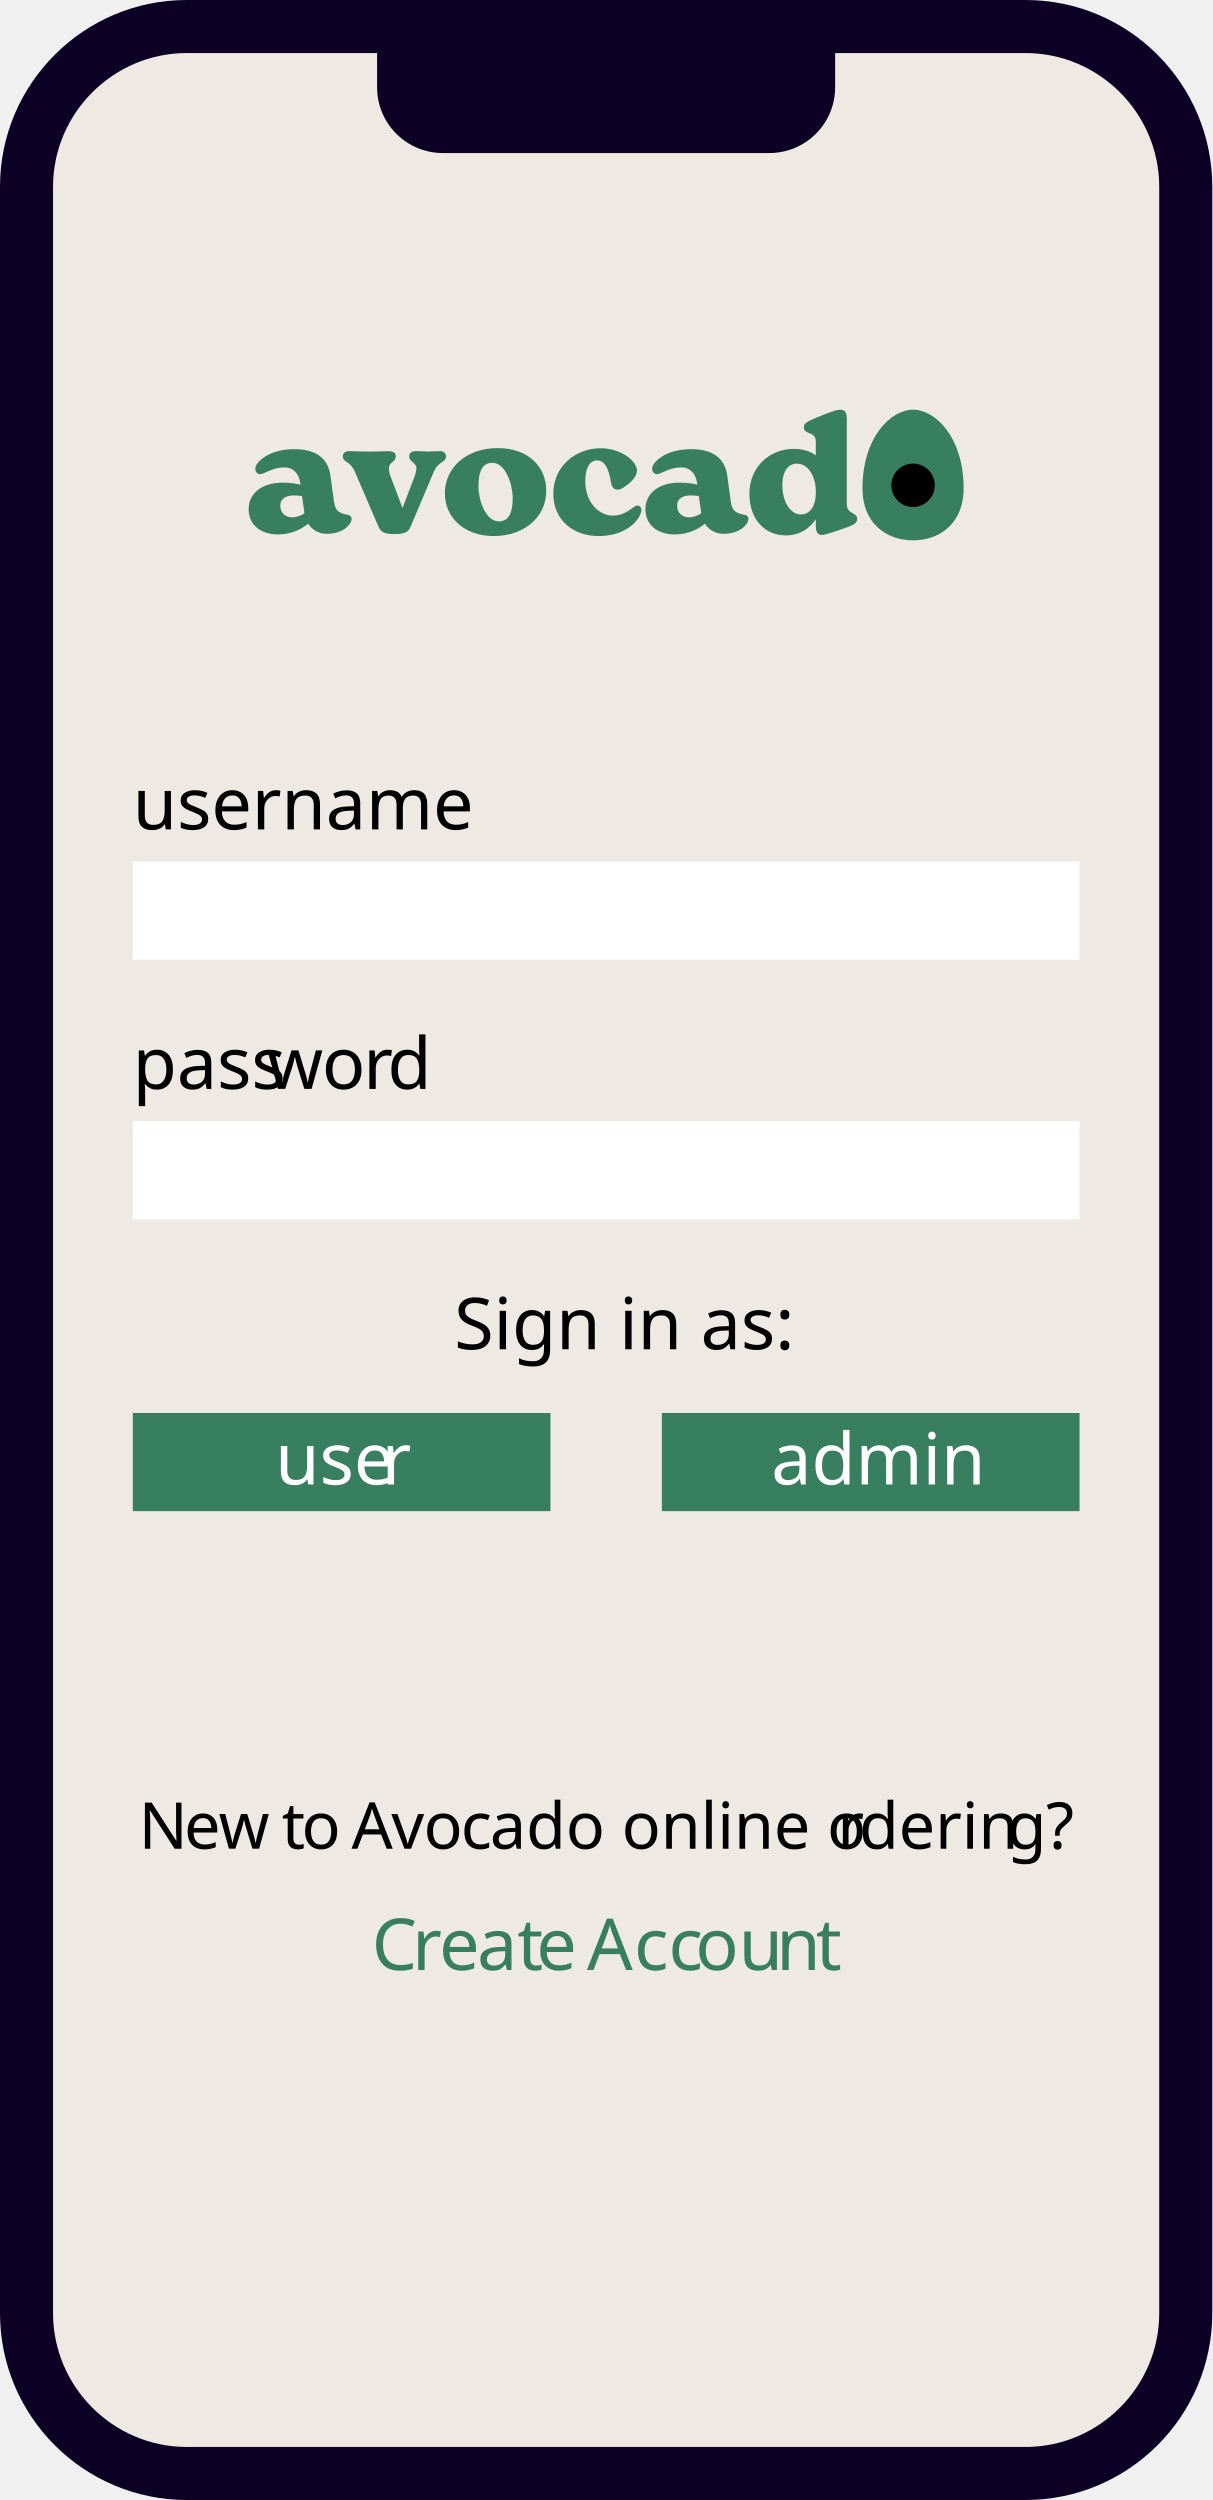
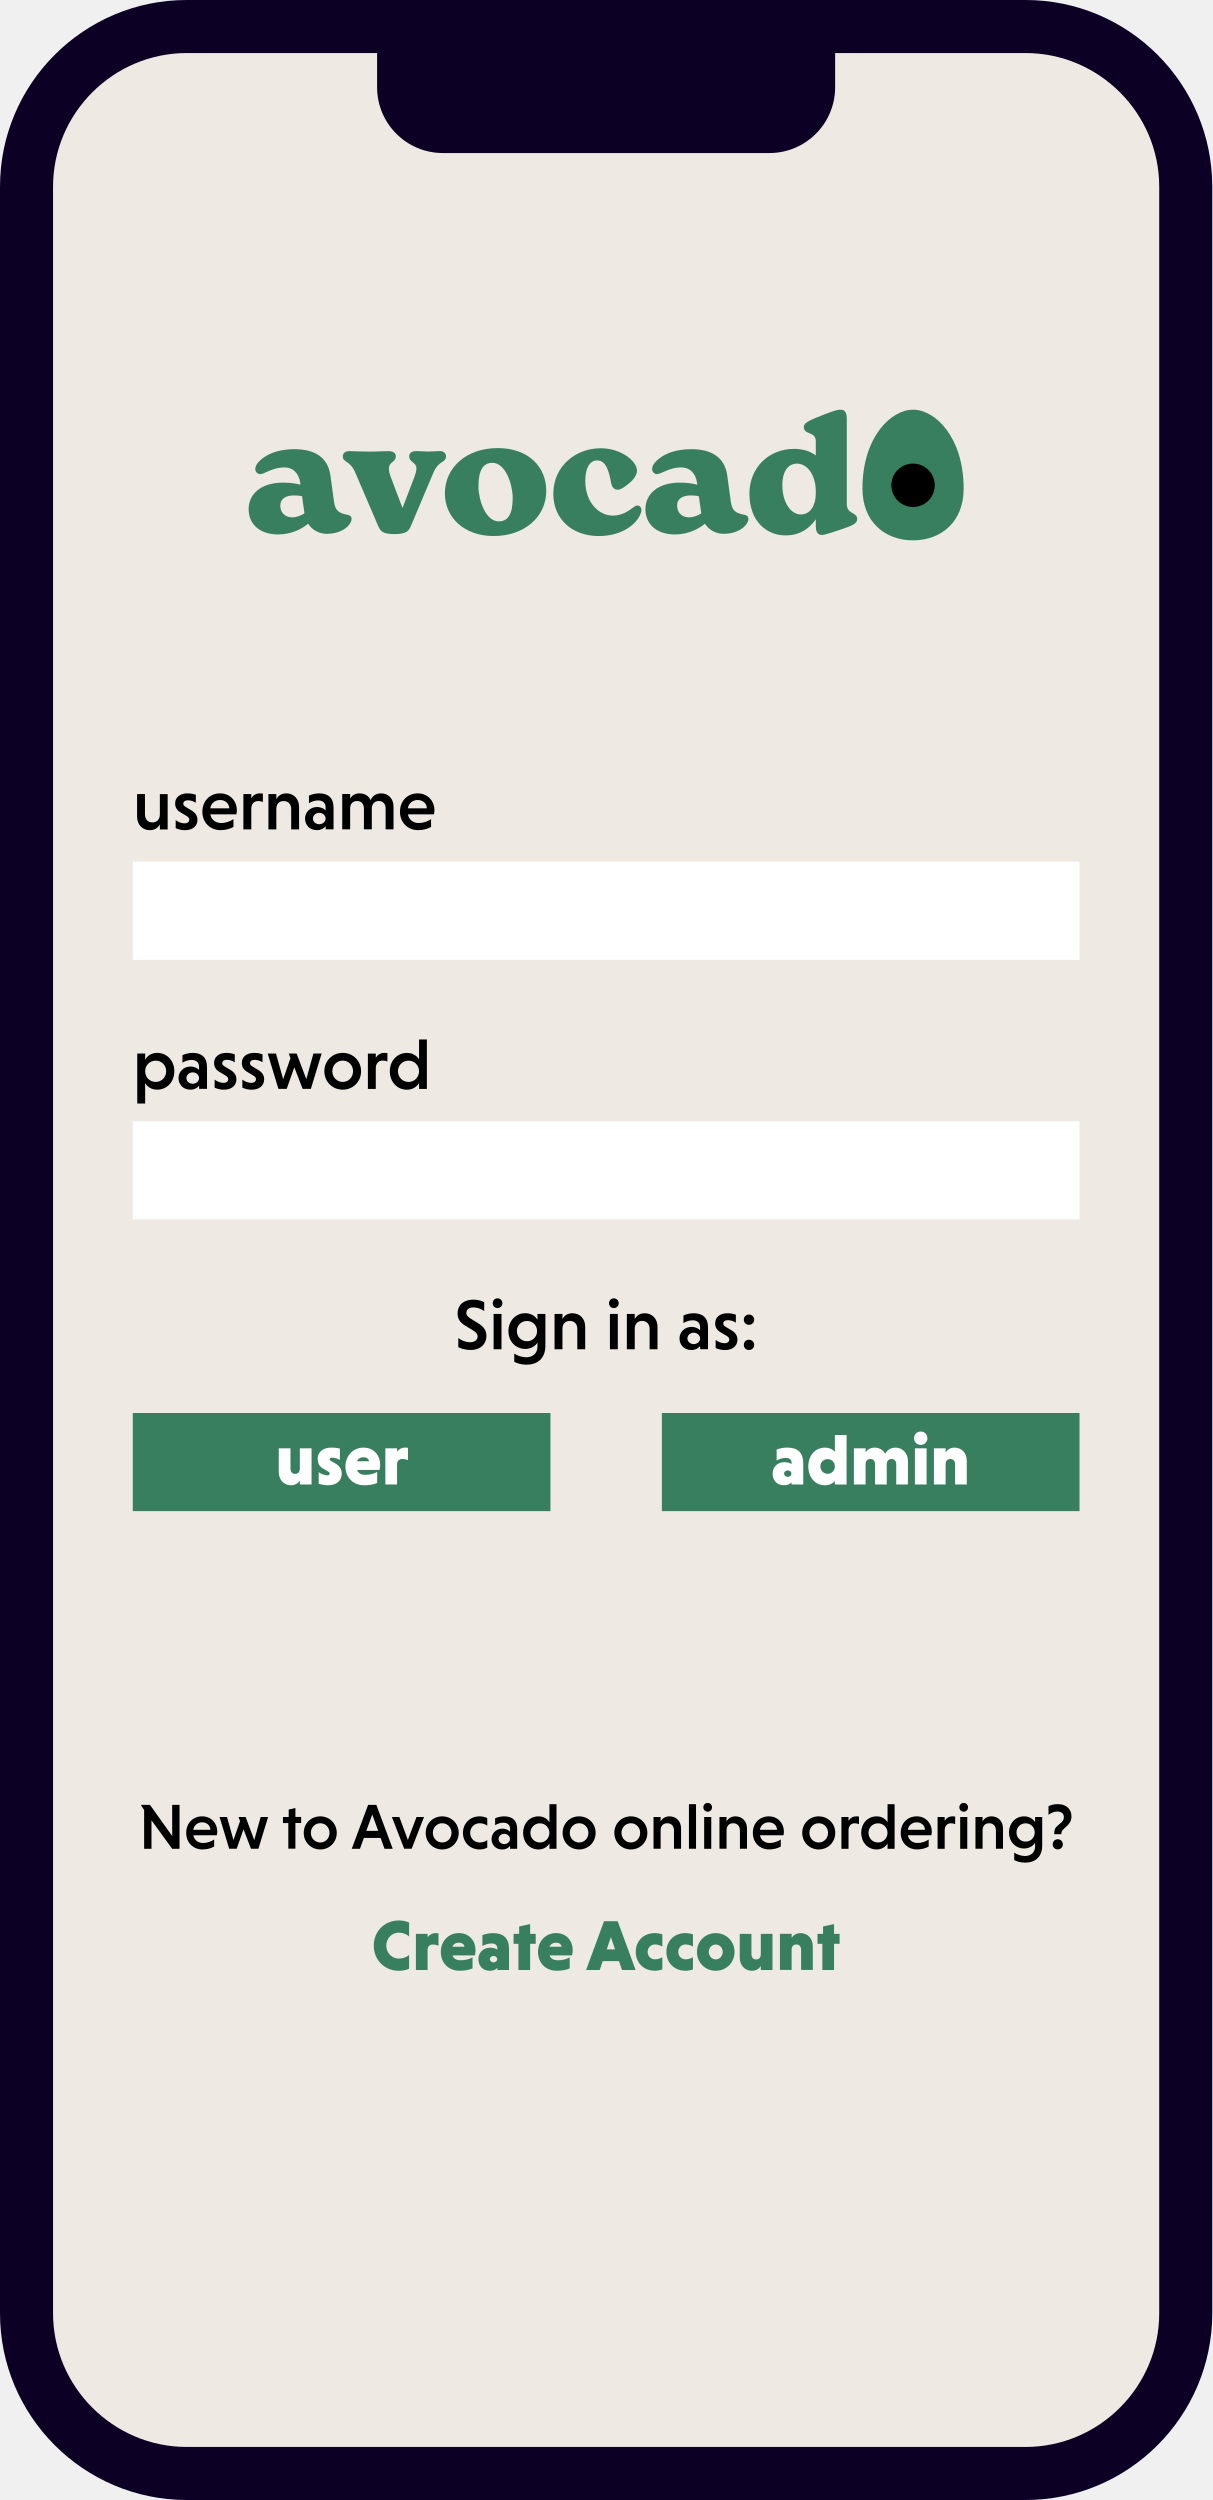
<svg xmlns="http://www.w3.org/2000/svg" id="Layer_2" viewBox="0 0 287.05 591.97">
  <defs>
-     <style>.cls-1,.cls-2,.cls-3{font-size:16.98px;}.cls-1,.cls-4{font-family:NiveauGroteskMedium, 'Niveau Grotesk';}.cls-5{letter-spacing:0em;}.cls-6{letter-spacing:-.02em;}.cls-7{letter-spacing:0em;}.cls-8{letter-spacing:0em;}.cls-9{letter-spacing:-.01em;}.cls-10{fill:#eeeae3;}.cls-11,.cls-2{fill:#fff;}.cls-12{fill:#0c0024;}.cls-13,.cls-3{fill:#387f5f;}.cls-2,.cls-3{font-family:NiveauGroteskBlack, 'Niveau Grotesk';}.cls-14{letter-spacing:-.02em;}.cls-15{letter-spacing:-.02em;}.cls-16{letter-spacing:-.03em;}.cls-17{letter-spacing:-.01em;}.cls-18{letter-spacing:0em;}.cls-19{letter-spacing:0em;}.cls-20{letter-spacing:-.03em;}.cls-21{letter-spacing:-.01em;}.cls-22{letter-spacing:-.01em;}.cls-23{letter-spacing:0em;}.cls-24{letter-spacing:0em;}.cls-25{letter-spacing:0em;}.cls-4{font-size:15.29px;}.cls-26{letter-spacing:0em;}.cls-27{letter-spacing:0em;}.cls-28{letter-spacing:0em;}.cls-29{letter-spacing:0em;}</style>
+     <style>.cls-1{fill:#eeeae3;}.cls-2{fill:#fff;}.cls-3{fill:#0c0024;}.cls-4{fill:#387f5f;}</style>
  </defs>
  <g id="Layer_1-2">
    <g>
      <g>
-         <path class="cls-12" d="M242.83,0H44.22C19.84,0,0,19.84,0,44.22v503.53c0,24.38,19.84,44.22,44.22,44.22H242.83c24.38,0,44.22-19.84,44.22-44.22V44.22c0-24.38-19.84-44.22-44.22-44.22h0Z" />
-         <path class="cls-10" d="M242.83,12.56h-45.08v8.1c0,8.6-6.97,15.58-15.58,15.58H104.87c-8.6,0-15.58-6.97-15.58-15.58V12.56H44.22c-17.41,0-31.66,14.25-31.66,31.66v503.53c0,17.41,14.25,31.66,31.66,31.66H242.83c17.41,0,31.66-14.25,31.66-31.66V44.22c0-17.41-14.25-31.66-31.66-31.66Z" />
+         <path class="cls-3" d="M242.83,0H44.22C19.84,0,0,19.84,0,44.22v503.53c0,24.38,19.84,44.22,44.22,44.22H242.83c24.38,0,44.22-19.84,44.22-44.22V44.22c0-24.38-19.84-44.22-44.22-44.22h0Z" />
+         <path class="cls-1" d="M242.83,12.56h-45.08v8.1c0,8.6-6.97,15.58-15.58,15.58H104.87c-8.6,0-15.58-6.97-15.58-15.58V12.56H44.22c-17.41,0-31.66,14.25-31.66,31.66v503.53c0,17.41,14.25,31.66,31.66,31.66H242.83c17.41,0,31.66-14.25,31.66-31.66V44.22c0-17.41-14.25-31.66-31.66-31.66Z" />
      </g>
      <g>
-         <rect class="cls-11" x="31.44" y="204.03" width="224.18" height="23.24" />
-         <rect class="cls-11" x="31.44" y="265.48" width="224.18" height="23.24" />
+         <rect class="cls-2" x="31.44" y="204.03" width="224.18" height="23.24" />
+         <rect class="cls-2" x="31.44" y="265.48" width="224.18" height="23.24" />
        <g>
-           <path class="cls-13" d="M83.26,122.84c0,1.29-1.97,3.56-5.87,3.56-1.78,0-3.41-.83-4.43-2.39-1.36,1.14-3.83,2.54-7.12,2.54-4.36,0-6.97-2.46-6.97-5.98s2.84-6.29,8.14-6.29c1.78,0,3.18,.23,4.13,.49l-.04-.38c-.34-2.46-1.82-3.71-3.71-3.71-1.67,0-2.92,.49-3.98,.95-.68,.3-1.33,.64-1.82,.64-.53,0-1.14-.45-1.14-1.25,0-.95,.95-1.89,1.63-2.42,1.7-1.33,4.2-2.24,7.65-2.24,4.62,0,7.92,1.78,8.52,6.29l.83,6.1c.3,2.23,1.17,2.77,3.37,3.18,.42,.08,.8,.38,.8,.91Zm-11.17-1.29l-.57-4.05c-.45-.11-1.1-.19-1.89-.19-1.82,0-3.26,.68-3.26,2.42s1.25,2.77,2.8,2.77c1.14,0,2.27-.49,2.92-.95Z" />
-           <path class="cls-13" d="M105.61,108.03c0,1.59-1.78,1.02-2.95,3.82l-5.3,12.54c-.49,1.14-.83,2.08-3.9,2.08s-3.41-.8-3.98-2.08l-5.38-12.54c-1.25-2.92-2.92-2.23-2.92-3.82,0-.76,.64-1.21,1.44-1.21,.98,0,2.31,.11,4.7,.11s3.48-.11,4.62-.11c1.21,0,1.78,.49,1.78,1.21,0,1.51-1.63,1.21-1.63,2.95,0,.76,.23,1.44,.64,2.5l2.58,6.82,2.61-6.82c.45-1.21,.68-1.89,.68-2.58,0-1.48-1.7-1.36-1.7-2.88,0-.72,.53-1.21,1.74-1.21,.8,0,1.7,.11,2.73,.11,.95,0,2.12-.11,2.8-.11,.83,0,1.44,.49,1.44,1.21Z" />
-           <path class="cls-13" d="M105.34,116.86c0-6.17,5.11-10.76,12.5-10.76s11.51,4.54,11.51,10.11c0,6.32-5.34,10.72-12.46,10.72s-11.55-4.54-11.55-10.07Zm16.06,1.06c0-3.18-1.67-8.33-4.81-8.33-2.2,0-3.3,1.78-3.3,5.57,0,3.11,1.63,8.29,4.81,8.29,2.23,0,3.3-1.78,3.3-5.53Z" />
-           <path class="cls-13" d="M131.02,116.93c0-6.7,5.45-10.79,11.17-10.79,4.92,0,8.64,3.07,8.64,5.3,0,1.02-.76,2.39-3.11,3.94-.72,.49-1.14,.57-1.48,.57-.83,0-1.33-.64-1.48-1.36-.42-2.08-.95-5.57-3.37-5.57-1.78,0-2.8,1.86-2.8,4.81,0,5.34,3.37,8.26,6.51,8.26,2.31,0,3.79-1.17,4.89-1.97,.42-.3,.64-.42,.95-.42,.61,0,.95,.57,.95,1.02,0,.34-.11,.72-.3,1.17-.91,2.08-4.09,5.04-9.81,5.04-6.14,0-10.76-3.86-10.76-10Z" />
-           <path class="cls-13" d="M177.22,122.84c0,1.29-1.97,3.56-5.87,3.56-1.78,0-3.41-.83-4.43-2.39-1.36,1.14-3.83,2.54-7.12,2.54-4.36,0-6.97-2.46-6.97-5.98s2.84-6.29,8.14-6.29c1.78,0,3.18,.23,4.13,.49l-.04-.38c-.34-2.46-1.82-3.71-3.71-3.71-1.67,0-2.92,.49-3.98,.95-.68,.3-1.33,.64-1.82,.64-.53,0-1.14-.45-1.14-1.25,0-.95,.95-1.89,1.63-2.42,1.7-1.33,4.2-2.24,7.65-2.24,4.62,0,7.92,1.78,8.52,6.29l.83,6.1c.3,2.23,1.17,2.77,3.37,3.18,.42,.08,.8,.38,.8,.91Zm-11.17-1.29l-.57-4.05c-.45-.11-1.1-.19-1.89-.19-1.82,0-3.26,.68-3.26,2.42s1.25,2.77,2.8,2.77c1.14,0,2.27-.49,2.92-.95Z" />
-           <path class="cls-13" d="M202.98,122.88c0,1.14-1.14,1.59-4.54,2.73-2.73,.91-3.41,1.06-3.83,1.06-1.29,0-1.44-1.25-1.44-2.23v-1.48c-1.44,2.12-3.75,3.82-7.12,3.82-4.81,0-8.6-3.64-8.6-9.85s4.58-10.64,10.57-10.64c2.16,0,3.86,.57,5.15,1.55v-3.33c0-2.46-2.84-1.44-2.84-3.41,0-.98,1.17-1.51,4.73-2.92,2.99-1.17,3.52-1.17,4.01-1.17,1.17,0,1.44,1.02,1.44,2.16v20.19c0,2.46,2.46,1.86,2.46,3.52Zm-9.81-6.02v-.53c0-3.48-1.78-6.55-4.47-6.55-1.93,0-3.45,1.63-3.45,5.11,0,4.17,2.08,6.93,4.36,6.93s3.56-2.16,3.56-4.96Z" />
-           <path class="cls-13" d="M228.18,115.71c0,7.9-5.36,12.24-11.98,12.24s-11.98-4.34-11.98-12.24c0-12.19,6.72-18.7,11.98-18.7s11.98,6.51,11.98,18.7Z" />
+           <path class="cls-4" d="M83.26,122.84c0,1.29-1.97,3.56-5.87,3.56-1.78,0-3.41-.83-4.43-2.39-1.36,1.14-3.83,2.54-7.12,2.54-4.36,0-6.97-2.46-6.97-5.98s2.84-6.29,8.14-6.29c1.78,0,3.18,.23,4.13,.49l-.04-.38c-.34-2.46-1.82-3.71-3.71-3.71-1.67,0-2.92,.49-3.98,.95-.68,.3-1.33,.64-1.82,.64-.53,0-1.14-.45-1.14-1.25,0-.95,.95-1.89,1.63-2.42,1.7-1.33,4.2-2.24,7.65-2.24,4.62,0,7.92,1.78,8.52,6.29l.83,6.1c.3,2.23,1.17,2.77,3.37,3.18,.42,.08,.8,.38,.8,.91Zm-11.17-1.29l-.57-4.05c-.45-.11-1.1-.19-1.89-.19-1.82,0-3.26,.68-3.26,2.42s1.25,2.77,2.8,2.77c1.14,0,2.27-.49,2.92-.95Z" />
+           <path class="cls-4" d="M105.61,108.03c0,1.59-1.78,1.02-2.95,3.82l-5.3,12.54c-.49,1.14-.83,2.08-3.9,2.08s-3.41-.8-3.98-2.08l-5.38-12.54c-1.25-2.92-2.92-2.23-2.92-3.82,0-.76,.64-1.21,1.44-1.21,.98,0,2.31,.11,4.7,.11s3.48-.11,4.62-.11c1.21,0,1.78,.49,1.78,1.21,0,1.51-1.63,1.21-1.63,2.95,0,.76,.23,1.44,.64,2.5l2.58,6.82,2.61-6.82c.45-1.21,.68-1.89,.68-2.58,0-1.48-1.7-1.36-1.7-2.88,0-.72,.53-1.21,1.74-1.21,.8,0,1.7,.11,2.73,.11,.95,0,2.12-.11,2.8-.11,.83,0,1.44,.49,1.44,1.21Z" />
+           <path class="cls-4" d="M105.34,116.86c0-6.17,5.11-10.76,12.5-10.76s11.51,4.54,11.51,10.11c0,6.32-5.34,10.72-12.46,10.72s-11.55-4.54-11.55-10.07Zm16.06,1.06c0-3.18-1.67-8.33-4.81-8.33-2.2,0-3.3,1.78-3.3,5.57,0,3.11,1.63,8.29,4.81,8.29,2.23,0,3.3-1.78,3.3-5.53Z" />
+           <path class="cls-4" d="M131.02,116.93c0-6.7,5.45-10.79,11.17-10.79,4.92,0,8.64,3.07,8.64,5.3,0,1.02-.76,2.39-3.11,3.94-.72,.49-1.14,.57-1.48,.57-.83,0-1.33-.64-1.48-1.36-.42-2.08-.95-5.57-3.37-5.57-1.78,0-2.8,1.86-2.8,4.81,0,5.34,3.37,8.26,6.51,8.26,2.31,0,3.79-1.17,4.89-1.97,.42-.3,.64-.42,.95-.42,.61,0,.95,.57,.95,1.02,0,.34-.11,.72-.3,1.17-.91,2.08-4.09,5.04-9.81,5.04-6.14,0-10.76-3.86-10.76-10Z" />
+           <path class="cls-4" d="M177.22,122.84c0,1.29-1.97,3.56-5.87,3.56-1.78,0-3.41-.83-4.43-2.39-1.36,1.14-3.83,2.54-7.12,2.54-4.36,0-6.97-2.46-6.97-5.98s2.84-6.29,8.14-6.29c1.78,0,3.18,.23,4.13,.49l-.04-.38c-.34-2.46-1.82-3.71-3.71-3.71-1.67,0-2.92,.49-3.98,.95-.68,.3-1.33,.64-1.82,.64-.53,0-1.14-.45-1.14-1.25,0-.95,.95-1.89,1.63-2.42,1.7-1.33,4.2-2.24,7.65-2.24,4.62,0,7.92,1.78,8.52,6.29l.83,6.1c.3,2.23,1.17,2.77,3.37,3.18,.42,.08,.8,.38,.8,.91Zm-11.17-1.29l-.57-4.05c-.45-.11-1.1-.19-1.89-.19-1.82,0-3.26,.68-3.26,2.42s1.25,2.77,2.8,2.77c1.14,0,2.27-.49,2.92-.95Z" />
+           <path class="cls-4" d="M202.98,122.88c0,1.14-1.14,1.59-4.54,2.73-2.73,.91-3.41,1.06-3.83,1.06-1.29,0-1.44-1.25-1.44-2.23v-1.48c-1.44,2.12-3.75,3.82-7.12,3.82-4.81,0-8.6-3.64-8.6-9.85s4.58-10.64,10.57-10.64c2.16,0,3.86,.57,5.15,1.55v-3.33c0-2.46-2.84-1.44-2.84-3.41,0-.98,1.17-1.51,4.73-2.92,2.99-1.17,3.52-1.17,4.01-1.17,1.17,0,1.44,1.02,1.44,2.16v20.19c0,2.46,2.46,1.86,2.46,3.52Zm-9.81-6.02v-.53c0-3.48-1.78-6.55-4.47-6.55-1.93,0-3.45,1.63-3.45,5.11,0,4.17,2.08,6.93,4.36,6.93s3.56-2.16,3.56-4.96Z" />
+           <path class="cls-4" d="M228.18,115.71c0,7.9-5.36,12.24-11.98,12.24s-11.98-4.34-11.98-12.24c0-12.19,6.72-18.7,11.98-18.7s11.98,6.51,11.98,18.7Z" />
          <circle cx="216.2" cy="114.91" r="5.14" />
        </g>
        <g>
-           <rect class="cls-13" x="31.44" y="334.58" width="98.9" height="23.24" />
-           <text class="cls-2" transform="translate(65.17 351.5)">
-             <tspan x="0" y="0">use</tspan>
-             <tspan class="cls-15" x="25.2" y="0">r</tspan>
-           </text>
+           <rect class="cls-4" x="31.44" y="334.58" width="98.9" height="23.24" />
+           <g>
+             <path class="cls-2" d="M71,350.57c-.42,.65-1.09,1.12-2.09,1.12-1.75,0-2.9-1.34-2.9-3.12v-5.62h2.77v4.79c0,.78,.42,1.26,1.1,1.26s1.07-.42,1.12-1.14v-4.91h2.77v8.56h-2.77v-.93Z" />
+             <path class="cls-2" d="M80.48,345.68c-.53-.29-1.31-.53-1.83-.53-.42,0-.58,.2-.58,.39s.14,.29,.37,.44l1.1,.63c.99,.59,1.38,1.44,1.38,2.36,0,1.49-1.07,2.72-3.24,2.72-.71,0-1.6-.14-2.22-.37v-2.72c.37,.34,1.43,.75,2.02,.75,.41,0,.59-.19,.59-.42,0-.19-.12-.36-.42-.53l-1.21-.7c-.9-.51-1.22-1.39-1.22-2.26,0-1.6,1.22-2.67,3.31-2.67,.56,0,1.38,.08,1.95,.24v2.67Z" />
+             <path class="cls-2" d="M84.57,348.06c.2,.73,.92,1.16,1.92,1.16s2-.22,2.82-.68v2.6c-.78,.37-1.87,.56-3.06,.56-2.56,0-4.45-1.77-4.45-4.47,0-2.51,1.8-4.45,4.28-4.45s3.94,1.87,3.94,4.01c0,.42-.07,.97-.15,1.27h-5.3Zm-.02-2.05h2.84c-.05-.56-.56-.95-1.33-.95s-1.38,.44-1.51,.95Z" />
+             <path class="cls-2" d="M94.01,343.76c.41-.56,1.04-.99,1.94-.99,.17,0,.46,.02,.65,.05v2.92c-.36-.15-.8-.27-1.36-.27-.65,0-1.17,.41-1.22,1.14v4.89h-2.77v-8.56h2.77v.82Z" />
+           </g>
        </g>
        <g>
-           <rect class="cls-13" x="156.72" y="334.58" width="98.9" height="23.24" />
-           <text class="cls-2" transform="translate(182.62 351.5)">
-             <tspan x="0" y="0">admin</tspan>
-           </text>
+           <rect class="cls-4" x="156.72" y="334.58" width="98.9" height="23.24" />
+           <g>
+             <path class="cls-2" d="M183.9,343.23c.61-.24,1.61-.46,2.5-.46,2.48,0,3.8,1.17,3.8,3.74v4.99h-2.77v-.49c-.41,.42-1,.68-1.75,.68-1.9,0-2.73-1.36-2.73-2.75,0-1.49,1.07-2.72,2.79-2.72,.63,0,1.26,.17,1.7,.44v-.22c0-.87-.54-1.22-1.38-1.22-.73,0-1.53,.24-2.16,.59v-2.58Zm2.63,6.47c.51,0,.87-.34,.87-.76s-.36-.76-.87-.76-.87,.34-.87,.76,.37,.76,.87,.76Z" />
+             <path class="cls-2" d="M197.69,350.71c-.59,.63-1.39,.99-2.33,.99-2.39,0-3.97-1.95-3.97-4.47s1.58-4.45,3.99-4.45c.93,0,1.72,.34,2.31,.99v-3.97h2.77v11.72h-2.77v-.8Zm-1.71-5.21c-1,0-1.73,.8-1.73,1.73s.73,1.75,1.73,1.75,1.71-.82,1.71-1.75-.71-1.73-1.71-1.73Z" />
+             <path class="cls-2" d="M204.96,343.9c.44-.63,1.1-1.12,2.09-1.12,1.15,0,2.07,.53,2.56,1.44,.42-.78,1.21-1.44,2.46-1.44,1.63,0,2.92,1.34,2.92,3.12v5.6h-2.77v-4.77c0-.78-.42-1.26-1.1-1.26s-1.15,.48-1.15,1.26v4.77h-2.77v-4.77c0-.78-.42-1.26-1.09-1.26s-1.12,.42-1.15,1.14v4.89h-2.77v-8.56h2.77v.95Z" />
+             <path class="cls-2" d="M218.02,338.97c.92,0,1.58,.71,1.58,1.58s-.66,1.58-1.58,1.58-1.58-.68-1.58-1.58,.68-1.58,1.58-1.58Zm1.39,12.53h-2.77v-8.56h2.77v8.56Z" />
+             <path class="cls-2" d="M223.91,343.9c.44-.65,1.1-1.12,2.09-1.12,1.77,0,2.92,1.34,2.92,3.12v5.6h-2.77v-4.79c0-.76-.44-1.24-1.12-1.24-.64,0-1.09,.41-1.12,1.14v4.89h-2.77v-8.56h2.77v.95Z" />
+           </g>
        </g>
-         <text class="cls-4" transform="translate(32.83 437.76)">
-           <tspan class="cls-26" x="0" y="0">N</tspan>
-           <tspan class="cls-28" x="10.76" y="0">e</tspan>
-           <tspan class="cls-6" x="18.95" y="0">w</tspan>
-           <tspan class="cls-8" x="30.56" y="0"> </tspan>
-           <tspan class="cls-18" x="33.89" y="0">t</tspan>
-           <tspan class="cls-23" x="38.58" y="0">o</tspan>
-           <tspan class="cls-16" x="47.4" y="0"> </tspan>
-           <tspan class="cls-14" x="50.4" y="0">A</tspan>
-           <tspan class="cls-9" x="59.84" y="0">v</tspan>
-           <tspan x="67.47" y="0">o</tspan>
-           <tspan class="cls-29" x="76.29" y="0">c</tspan>
-           <tspan x="83.17" y="0">ado online o</tspan>
-           <tspan class="cls-17" x="165.45" y="0">r</tspan>
-           <tspan x="170.58" y="0">derin</tspan>
-           <tspan class="cls-24" x="205.55" y="0">g</tspan>
-           <tspan x="214.86" y="0">?</tspan>
-         </text>
-         <text class="cls-3" transform="translate(88.03 466.47)">
-           <tspan x="0" y="0">C</tspan>
-           <tspan class="cls-19" x="9.58" y="0">r</tspan>
-           <tspan x="15.95" y="0">e</tspan>
-           <tspan class="cls-25" x="24.93" y="0">at</tspan>
-           <tspan class="cls-5" x="38.96" y="0">e</tspan>
-           <tspan class="cls-20" x="47.94" y="0"> </tspan>
-           <tspan class="cls-21" x="50.95" y="0">A</tspan>
-           <tspan class="cls-27" x="62.11" y="0">cc</tspan>
-           <tspan x="76.61" y="0">ou</tspan>
-           <tspan class="cls-19" x="95.79" y="0">n</tspan>
-           <tspan x="105.16" y="0">t</tspan>
-         </text>
-         <text class="cls-1" transform="translate(31.43 196.39)">
-           <tspan x="0" y="0">username</tspan>
-         </text>
-         <text class="cls-1" transform="translate(31.43 257.84)">
-           <tspan x="0" y="0">pass</tspan>
-           <tspan class="cls-7" x="31.73" y="0">w</tspan>
-           <tspan x="44.8" y="0">o</tspan>
-           <tspan class="cls-22" x="54.6" y="0">r</tspan>
-           <tspan x="60.31" y="0">d</tspan>
-         </text>
-         <text class="cls-1" transform="translate(107.56 319.49)">
-           <tspan x="0" y="0">Sign in as:</tspan>
-         </text>
+         <g>
+           <path d="M35.87,431.04v6.73h-1.74v-9.16l-.7-1.1v-.14h2.08l5.26,7.38v-7.38h1.74v10.4h-1.74l-4.89-6.73Z" />
+           <path d="M45.79,434.57c.17,1.08,1.07,1.83,2.29,1.83,.99,0,1.97-.37,2.63-.83v1.67c-.64,.37-1.62,.69-2.75,.69-2.22,0-3.87-1.62-3.87-3.93s1.61-3.91,3.78-3.91,3.58,1.64,3.58,3.62c0,.29-.05,.64-.11,.86h-5.55Zm-.02-1.3h4.05c-.03-1.05-.87-1.77-1.97-1.77s-1.97,.79-2.08,1.77Z" />
+           <path d="M53.75,430.24l1.53,5.46,1.56-4.48-.37-.98h1.68l2.06,5.46,1.51-5.46h1.76l-2.29,7.52h-1.76l-1.77-4.6-1.62,4.6h-1.77l-2.28-7.52h1.76Z" />
+           <path d="M68.27,437.76v-6.08h-1.27v-1.44h1.36v-1.76l1.59-.37v2.12h1.36v1.44h-1.36v6.08h-1.68Z" />
+           <path d="M75.83,430.09c2.2,0,3.91,1.7,3.91,3.91s-1.71,3.93-3.91,3.93-3.91-1.73-3.91-3.93,1.7-3.91,3.91-3.91Zm0,6.19c1.27,0,2.2-1.02,2.2-2.28s-.93-2.28-2.2-2.28-2.22,1.02-2.22,2.28,.96,2.28,2.22,2.28Z" />
+           <path d="M90.12,435.2h-3.96l-.93,2.57h-1.94l3.88-10.4h1.94l3.88,10.4h-1.94l-.93-2.57Zm-3.39-1.67h2.83l-1.41-3.88-1.42,3.88Z" />
+           <path d="M94.56,430.24l2.02,5.44,2.05-5.44h1.77l-2.92,7.52h-1.77l-2.92-7.52h1.77Z" />
+           <path d="M104.71,430.09c2.2,0,3.91,1.7,3.91,3.91s-1.71,3.93-3.91,3.93-3.91-1.73-3.91-3.93,1.7-3.91,3.91-3.91Zm0,6.19c1.27,0,2.2-1.02,2.2-2.28s-.93-2.28-2.2-2.28-2.22,1.02-2.22,2.28,.96,2.28,2.22,2.28Z" />
+           <path d="M115.38,437.49c-.46,.28-1.21,.44-1.8,.44-2.34,0-3.96-1.73-3.96-3.93s1.62-3.91,3.96-3.91c.6,0,1.34,.15,1.8,.41v1.8c-.43-.32-1.05-.58-1.8-.58-1.28,0-2.25,1.02-2.25,2.28s.96,2.28,2.25,2.28c.73,0,1.38-.24,1.8-.58v1.79Z" />
+           <path d="M117.23,430.56c.55-.26,1.35-.47,2.16-.47,1.87,0,3.07,.9,3.07,3.03v4.65h-1.68v-.69c-.38,.5-1.04,.86-1.83,.86-1.65,0-2.55-1.16-2.55-2.48s1.05-2.46,2.58-2.46c.73,0,1.42,.32,1.8,.72v-.63c0-1.07-.73-1.5-1.57-1.5-.69,0-1.39,.23-1.97,.6v-1.62Zm2.17,6.1c.75,0,1.36-.54,1.36-1.21s-.61-1.22-1.36-1.22-1.34,.55-1.34,1.22,.61,1.21,1.34,1.21Z" />
+           <path d="M130.09,436.54c-.55,.86-1.47,1.39-2.58,1.39-2.14,0-3.65-1.73-3.65-3.93s1.51-3.91,3.67-3.91c1.12,0,2.02,.52,2.57,1.38v-4.25h1.67v10.55h-1.67v-1.22Zm-2.25-4.8c-1.28,0-2.25,1.01-2.25,2.26s.96,2.28,2.25,2.28,2.25-1.04,2.25-2.28-.96-2.26-2.25-2.26Z" />
+           <path d="M137.13,430.09c2.2,0,3.91,1.7,3.91,3.91s-1.71,3.93-3.91,3.93-3.91-1.73-3.91-3.93,1.7-3.91,3.91-3.91Zm0,6.19c1.27,0,2.2-1.02,2.2-2.28s-.93-2.28-2.2-2.28-2.22,1.02-2.22,2.28,.96,2.28,2.22,2.28Z" />
+           <path d="M149.38,430.09c2.2,0,3.91,1.7,3.91,3.91s-1.71,3.93-3.91,3.93-3.91-1.73-3.91-3.93,1.7-3.91,3.91-3.91Zm0,6.19c1.27,0,2.2-1.02,2.2-2.28s-.93-2.28-2.2-2.28-2.22,1.02-2.22,2.28,.96,2.28,2.22,2.28Z" />
+           <path d="M156.42,431.31c.4-.73,1.1-1.22,2.11-1.22,1.67,0,2.74,1.22,2.74,2.9v4.77h-1.68v-4.34c0-1.01-.6-1.7-1.59-1.7s-1.54,.64-1.57,1.61v4.43h-1.68v-7.52h1.68v1.07Z" />
+           <path d="M164.81,437.76h-1.68v-10.55h1.68v10.55Z" />
+           <path d="M167.58,426.91c.6,0,1.02,.47,1.02,1.04s-.43,1.04-1.02,1.04-1.04-.46-1.04-1.04,.44-1.04,1.04-1.04Zm.84,10.86h-1.68v-7.52h1.68v7.52Z" />
+           <path d="M172.03,431.31c.4-.73,1.1-1.22,2.11-1.22,1.67,0,2.74,1.22,2.74,2.9v4.77h-1.68v-4.34c0-1.01-.6-1.7-1.59-1.7s-1.54,.64-1.57,1.61v4.43h-1.68v-7.52h1.68v1.07Z" />
+           <path d="M179.96,434.57c.17,1.08,1.07,1.83,2.29,1.83,.99,0,1.97-.37,2.63-.83v1.67c-.64,.37-1.62,.69-2.75,.69-2.22,0-3.87-1.62-3.87-3.93s1.61-3.91,3.78-3.91,3.58,1.64,3.58,3.62c0,.29-.05,.64-.11,.86h-5.55Zm-.02-1.3h4.05c-.03-1.05-.87-1.77-1.97-1.77s-1.97,.79-2.08,1.77Z" />
+           <path d="M193.87,430.09c2.2,0,3.91,1.7,3.91,3.91s-1.71,3.93-3.91,3.93-3.91-1.73-3.91-3.93,1.7-3.91,3.91-3.91Zm0,6.19c1.27,0,2.2-1.02,2.2-2.28s-.93-2.28-2.2-2.28-2.22,1.02-2.22,2.28,.96,2.28,2.22,2.28Z" />
+           <path d="M200.92,431.16c.35-.63,.96-1.07,1.85-1.07,.2,0,.44,.01,.63,.05v1.79c-.28-.12-.63-.2-1.01-.2-.92,0-1.44,.64-1.47,1.61v4.43h-1.68v-7.52h1.68v.92Z" />
+           <path d="M210.15,436.54c-.55,.86-1.47,1.39-2.58,1.39-2.14,0-3.65-1.73-3.65-3.93s1.51-3.91,3.67-3.91c1.12,0,2.02,.52,2.57,1.38v-4.25h1.67v10.55h-1.67v-1.22Zm-2.25-4.8c-1.28,0-2.25,1.01-2.25,2.26s.96,2.28,2.25,2.28,2.25-1.04,2.25-2.28-.96-2.26-2.25-2.26Z" />
+           <path d="M214.98,434.57c.17,1.08,1.07,1.83,2.29,1.83,.99,0,1.97-.37,2.63-.83v1.67c-.64,.37-1.62,.69-2.75,.69-2.22,0-3.87-1.62-3.87-3.93s1.61-3.91,3.78-3.91,3.58,1.64,3.58,3.62c0,.29-.05,.64-.11,.86h-5.55Zm-.01-1.3h4.05c-.03-1.05-.87-1.77-1.97-1.77s-1.97,.79-2.08,1.77Z" />
+           <path d="M223.69,431.16c.35-.63,.96-1.07,1.85-1.07,.2,0,.44,.01,.63,.05v1.79c-.28-.12-.63-.2-1.01-.2-.92,0-1.44,.64-1.47,1.61v4.43h-1.68v-7.52h1.68v.92Z" />
+           <path d="M228.2,426.91c.6,0,1.02,.47,1.02,1.04s-.43,1.04-1.02,1.04-1.04-.46-1.04-1.04,.44-1.04,1.04-1.04Zm.84,10.86h-1.68v-7.52h1.68v7.52Z" />
+           <path d="M232.65,431.31c.4-.73,1.1-1.22,2.11-1.22,1.67,0,2.74,1.22,2.74,2.9v4.77h-1.68v-4.34c0-1.01-.6-1.7-1.59-1.7s-1.54,.64-1.57,1.61v4.43h-1.68v-7.52h1.68v1.07Z" />
+           <path d="M246.78,430.24v6.79c0,2.6-1.57,4.02-4.05,4.02-1.1,0-2.08-.32-2.58-.61v-1.76c.61,.43,1.64,.8,2.58,.8,1.38,0,2.37-.89,2.37-2.25v-.87c-.54,.79-1.44,1.34-2.6,1.34-2.08,0-3.59-1.64-3.59-3.79s1.51-3.82,3.58-3.82c1.18,0,2.08,.55,2.61,1.38v-1.22h1.68Zm-3.93,1.5c-1.24,0-2.16,.95-2.16,2.16s.92,2.17,2.16,2.17,2.16-.95,2.16-2.17-.92-2.16-2.16-2.16Z" />
+           <path d="M249.62,434.32c0-1.04,.18-1.5,.87-2.08l.81-.69c.49-.43,.61-.83,.61-1.32,0-.7-.47-1.28-1.61-1.28-.64,0-1.5,.32-2.03,.79v-2.05c.6-.31,1.3-.49,2.17-.49,2.37,0,3.27,1.48,3.27,2.88,0,1.07-.46,1.7-.99,2.2l-.81,.76c-.4,.37-.6,.66-.6,1.27h-1.7Zm.84,1.19c.69,0,1.21,.52,1.21,1.21s-.52,1.19-1.21,1.19-1.19-.5-1.19-1.19,.5-1.21,1.19-1.21Z" />
+         </g>
+         <g>
+           <path class="cls-4" d="M96.87,466.18c-.73,.31-1.56,.48-2.43,.48-3.38,0-5.94-2.58-5.94-5.96s2.56-5.96,5.94-5.96c.87,0,1.7,.17,2.43,.48v3.31c-.56-.53-1.41-.9-2.43-.9-1.7,0-2.97,1.39-2.97,3.07s1.27,3.07,2.97,3.07c1.02,0,1.9-.37,2.43-.87v3.28Z" />
+           <path class="cls-4" d="M101.24,458.73c.41-.56,1.04-.99,1.94-.99,.17,0,.46,.02,.65,.05v2.92c-.36-.15-.8-.27-1.36-.27-.65,0-1.17,.41-1.22,1.14v4.89h-2.77v-8.56h2.77v.82Z" />
+           <path class="cls-4" d="M107.15,463.02c.2,.73,.92,1.15,1.92,1.15s2-.22,2.82-.68v2.6c-.78,.37-1.87,.56-3.06,.56-2.56,0-4.45-1.77-4.45-4.47,0-2.51,1.8-4.45,4.28-4.45s3.94,1.87,3.94,4.01c0,.42-.07,.97-.15,1.27h-5.3Zm-.02-2.06h2.84c-.05-.56-.56-.95-1.33-.95s-1.38,.44-1.51,.95Z" />
+           <path class="cls-4" d="M114.23,458.2c.61-.24,1.61-.46,2.5-.46,2.48,0,3.8,1.17,3.8,3.74v4.99h-2.77v-.49c-.41,.42-1,.68-1.75,.68-1.9,0-2.73-1.36-2.73-2.75,0-1.49,1.07-2.72,2.79-2.72,.63,0,1.26,.17,1.7,.44v-.22c0-.87-.54-1.22-1.38-1.22-.73,0-1.53,.24-2.16,.59v-2.58Zm2.63,6.47c.51,0,.87-.34,.87-.76s-.36-.76-.87-.76-.87,.34-.87,.76,.37,.76,.87,.76Z" />
+           <path class="cls-4" d="M122.76,466.47v-6.2h-1.15v-2.36h1.32v-1.75l2.6-.56v2.31h1.32v2.36h-1.32v6.2h-2.77Z" />
+           <path class="cls-4" d="M130.16,463.02c.2,.73,.92,1.15,1.92,1.15s2-.22,2.82-.68v2.6c-.78,.37-1.87,.56-3.06,.56-2.56,0-4.45-1.77-4.45-4.47,0-2.51,1.8-4.45,4.28-4.45s3.94,1.87,3.94,4.01c0,.42-.07,.97-.15,1.27h-5.3Zm-.02-2.06h2.84c-.05-.56-.56-.95-1.33-.95s-1.38,.44-1.51,.95Z" />
+           <path class="cls-4" d="M146.57,464.38h-3.86l-.7,2.09h-3.23l4.25-11.55h3.23l4.25,11.55h-3.23l-.71-2.09Zm-2.9-2.79h1.97l-.99-2.9-.98,2.9Z" />
+           <path class="cls-4" d="M156.83,466.33c-.42,.2-1.26,.32-1.75,.32-2.75,0-4.54-1.95-4.54-4.47s1.78-4.45,4.54-4.45c.49,0,1.32,.12,1.75,.31v2.9c-.39-.25-1-.51-1.75-.51-1.02,0-1.73,.8-1.73,1.75s.71,1.77,1.73,1.77c.73,0,1.36-.25,1.75-.51v2.89Z" />
+           <path class="cls-4" d="M164.08,466.33c-.42,.2-1.26,.32-1.75,.32-2.75,0-4.54-1.95-4.54-4.47s1.78-4.45,4.54-4.45c.49,0,1.32,.12,1.75,.31v2.9c-.39-.25-1-.51-1.75-.51-1.02,0-1.73,.8-1.73,1.75s.71,1.77,1.73,1.77c.73,0,1.36-.25,1.75-.51v2.89Z" />
+           <path class="cls-4" d="M169.48,457.74c2.51,0,4.45,1.94,4.45,4.45s-1.94,4.47-4.45,4.47-4.45-1.95-4.45-4.47,1.94-4.45,4.45-4.45Zm0,6.22c.97,0,1.65-.82,1.65-1.77s-.68-1.75-1.65-1.75-1.65,.8-1.65,1.75,.7,1.77,1.65,1.77Z" />
+           <path class="cls-4" d="M180.15,465.54c-.42,.64-1.09,1.12-2.09,1.12-1.75,0-2.9-1.34-2.9-3.12v-5.62h2.77v4.79c0,.78,.42,1.26,1.1,1.26s1.07-.42,1.12-1.14v-4.91h2.77v8.56h-2.77v-.93Z" />
+           <path class="cls-4" d="M187.45,458.86c.44-.65,1.1-1.12,2.09-1.12,1.77,0,2.92,1.34,2.92,3.12v5.6h-2.77v-4.79c0-.76-.44-1.24-1.12-1.24-.64,0-1.09,.41-1.12,1.14v4.89h-2.77v-8.56h2.77v.95Z" />
+           <path class="cls-4" d="M194.72,466.47v-6.2h-1.15v-2.36h1.32v-1.75l2.6-.56v2.31h1.32v2.36h-1.32v6.2h-2.77Z" />
+         </g>
+         <g>
+           <path d="M37.84,195.22c-.44,.8-1.21,1.36-2.36,1.36-1.83,0-3.02-1.38-3.02-3.23v-5.32h1.87v4.81c0,1.14,.66,1.9,1.75,1.9s1.72-.71,1.77-1.78v-4.92h1.85v8.36h-1.85v-1.17Z" />
+           <path d="M46.38,190.09c-.54-.36-1.24-.59-1.89-.59-.71,0-1.09,.36-1.09,.81,0,.36,.22,.54,.63,.8l1.34,.8c1.04,.63,1.39,1.39,1.39,2.21,0,1.44-1.1,2.46-2.99,2.46-.8,0-1.61-.22-2.17-.48v-1.92c.42,.37,1.31,.78,2.07,.78s1.15-.37,1.15-.87c0-.34-.19-.61-.71-.92l-1.43-.85c-.87-.51-1.21-1.26-1.21-2.07,0-1.39,1.05-2.39,2.96-2.39,.7,0,1.41,.15,1.94,.34v1.89Z" />
+           <path d="M49.81,192.84c.19,1.21,1.19,2.04,2.55,2.04,1.1,0,2.19-.41,2.92-.92v1.85c-.71,.41-1.8,.76-3.06,.76-2.46,0-4.3-1.8-4.3-4.36s1.78-4.35,4.19-4.35,3.97,1.82,3.97,4.02c0,.32-.05,.71-.12,.95h-6.16Zm-.02-1.44h4.5c-.03-1.17-.97-1.97-2.19-1.97s-2.19,.88-2.31,1.97Z" />
+           <path d="M59.49,189.05c.39-.7,1.07-1.19,2.06-1.19,.22,0,.49,.02,.7,.05v1.99c-.31-.14-.7-.22-1.12-.22-1.02,0-1.6,.71-1.63,1.78v4.93h-1.87v-8.36h1.87v1.02Z" />
+           <path d="M65.44,189.22c.44-.81,1.22-1.36,2.34-1.36,1.85,0,3.04,1.36,3.04,3.23v5.3h-1.87v-4.82c0-1.12-.66-1.89-1.77-1.89s-1.72,.71-1.75,1.78v4.93h-1.87v-8.36h1.87v1.19Z" />
+           <path d="M73.18,188.39c.61-.29,1.49-.53,2.39-.53,2.07,0,3.41,1,3.41,3.36v5.16h-1.87v-.76c-.42,.56-1.15,.95-2.04,.95-1.83,0-2.84-1.29-2.84-2.75s1.17-2.73,2.87-2.73c.82,0,1.58,.36,2,.8v-.7c0-1.19-.81-1.66-1.75-1.66-.76,0-1.55,.25-2.19,.66v-1.8Zm2.41,6.78c.83,0,1.51-.59,1.51-1.34s-.68-1.36-1.51-1.36-1.49,.61-1.49,1.36,.68,1.34,1.49,1.34Z" />
+           <path d="M82.91,189.1c.44-.75,1.17-1.24,2.21-1.24,1.22,0,2.19,.58,2.63,1.61,.41-.95,1.24-1.61,2.51-1.61,1.65,0,2.92,1.24,2.92,3.09v5.43h-1.87v-4.93c0-1.14-.66-1.78-1.61-1.78s-1.66,.65-1.66,1.78v4.93h-1.87v-4.93c0-1.14-.66-1.78-1.61-1.78s-1.61,.59-1.65,1.66v5.04h-1.87v-8.36h1.87v1.07Z" />
+           <path d="M96.6,192.84c.19,1.21,1.19,2.04,2.55,2.04,1.1,0,2.19-.41,2.92-.92v1.85c-.71,.41-1.8,.76-3.06,.76-2.46,0-4.3-1.8-4.3-4.36s1.78-4.35,4.19-4.35,3.97,1.82,3.97,4.02c0,.32-.05,.71-.12,.95h-6.17Zm-.02-1.44h4.5c-.03-1.17-.97-1.97-2.19-1.97s-2.19,.88-2.31,1.97Z" />
+         </g>
+         <g>
+           <path d="M34.37,250.94c.58-1.05,1.6-1.63,2.85-1.63,2.36,0,4.06,1.89,4.06,4.35s-1.7,4.36-4.06,4.36c-1.26,0-2.28-.59-2.85-1.55v4.84h-1.87v-11.84h1.87v1.46Zm2.5,5.25c1.43,0,2.48-1.15,2.48-2.53s-1.05-2.51-2.48-2.51-2.5,1.12-2.5,2.51,1.05,2.53,2.5,2.53Z" />
+           <path d="M43.22,249.84c.61-.29,1.49-.53,2.39-.53,2.07,0,3.41,1,3.41,3.36v5.16h-1.87v-.76c-.42,.56-1.16,.95-2.04,.95-1.83,0-2.84-1.29-2.84-2.75s1.17-2.73,2.87-2.73c.82,0,1.58,.36,2,.8v-.7c0-1.19-.82-1.66-1.75-1.66-.76,0-1.55,.25-2.19,.66v-1.8Zm2.41,6.78c.83,0,1.51-.59,1.51-1.34s-.68-1.36-1.51-1.36-1.49,.61-1.49,1.36,.68,1.34,1.49,1.34Z" />
+           <path d="M55.6,251.54c-.54-.36-1.24-.59-1.89-.59-.71,0-1.09,.36-1.09,.81,0,.36,.22,.54,.63,.8l1.34,.8c1.04,.63,1.39,1.39,1.39,2.21,0,1.44-1.1,2.46-2.99,2.46-.8,0-1.61-.22-2.17-.48v-1.92c.42,.37,1.31,.78,2.07,.78s1.15-.37,1.15-.87c0-.34-.19-.61-.71-.92l-1.43-.85c-.87-.51-1.21-1.26-1.21-2.07,0-1.39,1.05-2.39,2.96-2.39,.7,0,1.41,.15,1.94,.34v1.89Z" />
+           <path d="M62.17,251.54c-.54-.36-1.24-.59-1.89-.59-.71,0-1.09,.36-1.09,.81,0,.36,.22,.54,.63,.8l1.34,.8c1.04,.63,1.39,1.39,1.39,2.21,0,1.44-1.1,2.46-2.99,2.46-.8,0-1.61-.22-2.17-.48v-1.92c.42,.37,1.31,.78,2.07,.78s1.15-.37,1.15-.87c0-.34-.19-.61-.71-.92l-1.43-.85c-.87-.51-1.21-1.26-1.21-2.07,0-1.39,1.05-2.39,2.96-2.39,.7,0,1.41,.15,1.94,.34v1.89Z" />
+           <path d="M65.35,249.48l1.7,6.06,1.73-4.98-.41-1.09h1.87l2.29,6.06,1.68-6.06h1.95l-2.55,8.36h-1.95l-1.97-5.11-1.8,5.11h-1.97l-2.53-8.36h1.95Z" />
+           <path d="M81.15,249.31c2.45,0,4.35,1.89,4.35,4.35s-1.9,4.36-4.35,4.36-4.35-1.92-4.35-4.36,1.88-4.35,4.35-4.35Zm0,6.88c1.41,0,2.45-1.14,2.45-2.53s-1.04-2.53-2.45-2.53-2.46,1.14-2.46,2.53,1.07,2.53,2.46,2.53Z" />
+           <path d="M88.98,250.5c.39-.7,1.07-1.19,2.05-1.19,.22,0,.49,.02,.7,.05v1.99c-.31-.14-.7-.22-1.12-.22-1.02,0-1.6,.71-1.63,1.78v4.93h-1.87v-8.36h1.87v1.02Z" />
+           <path d="M99.23,256.48c-.61,.95-1.63,1.55-2.87,1.55-2.38,0-4.06-1.92-4.06-4.36s1.68-4.35,4.08-4.35c1.24,0,2.24,.58,2.85,1.53v-4.72h1.85v11.72h-1.85v-1.36Zm-2.5-5.33c-1.43,0-2.5,1.12-2.5,2.51s1.07,2.53,2.5,2.53,2.5-1.15,2.5-2.53-1.07-2.51-2.5-2.51Z" />
+         </g>
+         <g>
+           <path d="M114.64,310.45c-.61-.48-1.58-.87-2.51-.87-1.1,0-1.71,.54-1.71,1.31,0,.49,.32,.9,.95,1.29l1.77,1.1c1.48,.88,2.04,1.82,2.04,3.07,0,1.73-1.22,3.31-3.77,3.31-1.17,0-2.19-.32-2.89-.66v-2.17c.61,.49,1.68,1,2.8,1s1.78-.61,1.78-1.38c0-.51-.32-.95-1.07-1.41l-1.8-1.1c-1.43-.83-1.88-1.77-1.88-2.99,0-1.55,1.02-3.21,3.82-3.21,.93,0,1.8,.25,2.48,.59v2.11Z" />
+           <path d="M117.82,307.43c.66,0,1.14,.53,1.14,1.15s-.48,1.16-1.14,1.16-1.15-.51-1.15-1.16,.49-1.15,1.15-1.15Zm.93,12.06h-1.87v-8.36h1.87v8.36Z" />
+           <path d="M129.14,311.13v7.54c0,2.89-1.75,4.47-4.5,4.47-1.22,0-2.31-.36-2.87-.68v-1.95c.68,.48,1.82,.88,2.87,.88,1.53,0,2.63-.99,2.63-2.5v-.97c-.59,.88-1.6,1.49-2.89,1.49-2.31,0-3.99-1.82-3.99-4.21s1.68-4.25,3.97-4.25c1.31,0,2.31,.61,2.9,1.53v-1.36h1.87Zm-4.36,1.66c-1.38,0-2.39,1.05-2.39,2.39s1.02,2.41,2.39,2.41,2.39-1.05,2.39-2.41-1.02-2.39-2.39-2.39Z" />
+           <path d="M133.19,312.32c.44-.81,1.22-1.36,2.34-1.36,1.85,0,3.04,1.36,3.04,3.23v5.3h-1.87v-4.82c0-1.12-.66-1.89-1.77-1.89s-1.72,.71-1.75,1.78v4.93h-1.87v-8.36h1.87v1.19Z" />
+           <path d="M145.36,307.43c.66,0,1.14,.53,1.14,1.15s-.48,1.16-1.14,1.16-1.15-.51-1.15-1.16,.49-1.15,1.15-1.15Zm.93,12.06h-1.87v-8.36h1.87v8.36Z" />
+           <path d="M150.31,312.32c.44-.81,1.22-1.36,2.34-1.36,1.85,0,3.04,1.36,3.04,3.23v5.3h-1.87v-4.82c0-1.12-.66-1.89-1.77-1.89s-1.72,.71-1.75,1.78v4.93h-1.87v-8.36h1.87v1.19Z" />
+           <path d="M161.85,311.49c.61-.29,1.49-.53,2.39-.53,2.07,0,3.41,1,3.41,3.36v5.16h-1.87v-.76c-.42,.56-1.15,.95-2.04,.95-1.83,0-2.84-1.29-2.84-2.75s1.17-2.73,2.87-2.73c.82,0,1.58,.36,2,.8v-.7c0-1.19-.81-1.66-1.75-1.66-.76,0-1.55,.25-2.19,.66v-1.8Zm2.41,6.78c.83,0,1.51-.59,1.51-1.34s-.68-1.36-1.51-1.36-1.49,.61-1.49,1.36,.68,1.34,1.49,1.34Z" />
+           <path d="M174.24,313.19c-.54-.36-1.24-.59-1.89-.59-.71,0-1.09,.36-1.09,.81,0,.36,.22,.54,.63,.8l1.34,.8c1.04,.63,1.39,1.39,1.39,2.21,0,1.44-1.1,2.46-2.99,2.46-.8,0-1.61-.22-2.17-.48v-1.92c.42,.37,1.31,.78,2.07,.78s1.16-.37,1.16-.87c0-.34-.19-.61-.71-.92l-1.43-.85c-.87-.51-1.21-1.26-1.21-2.07,0-1.39,1.05-2.39,2.96-2.39,.7,0,1.41,.15,1.94,.34v1.89Z" />
+           <path d="M177.34,311.27c.71,0,1.24,.53,1.24,1.22s-.53,1.21-1.24,1.21-1.21-.51-1.21-1.21,.51-1.22,1.21-1.22Zm0,5.96c.71,0,1.24,.51,1.24,1.22s-.53,1.21-1.24,1.21-1.21-.51-1.21-1.21,.51-1.22,1.21-1.22Z" />
+         </g>
      </g>
    </g>
  </g>
</svg>
